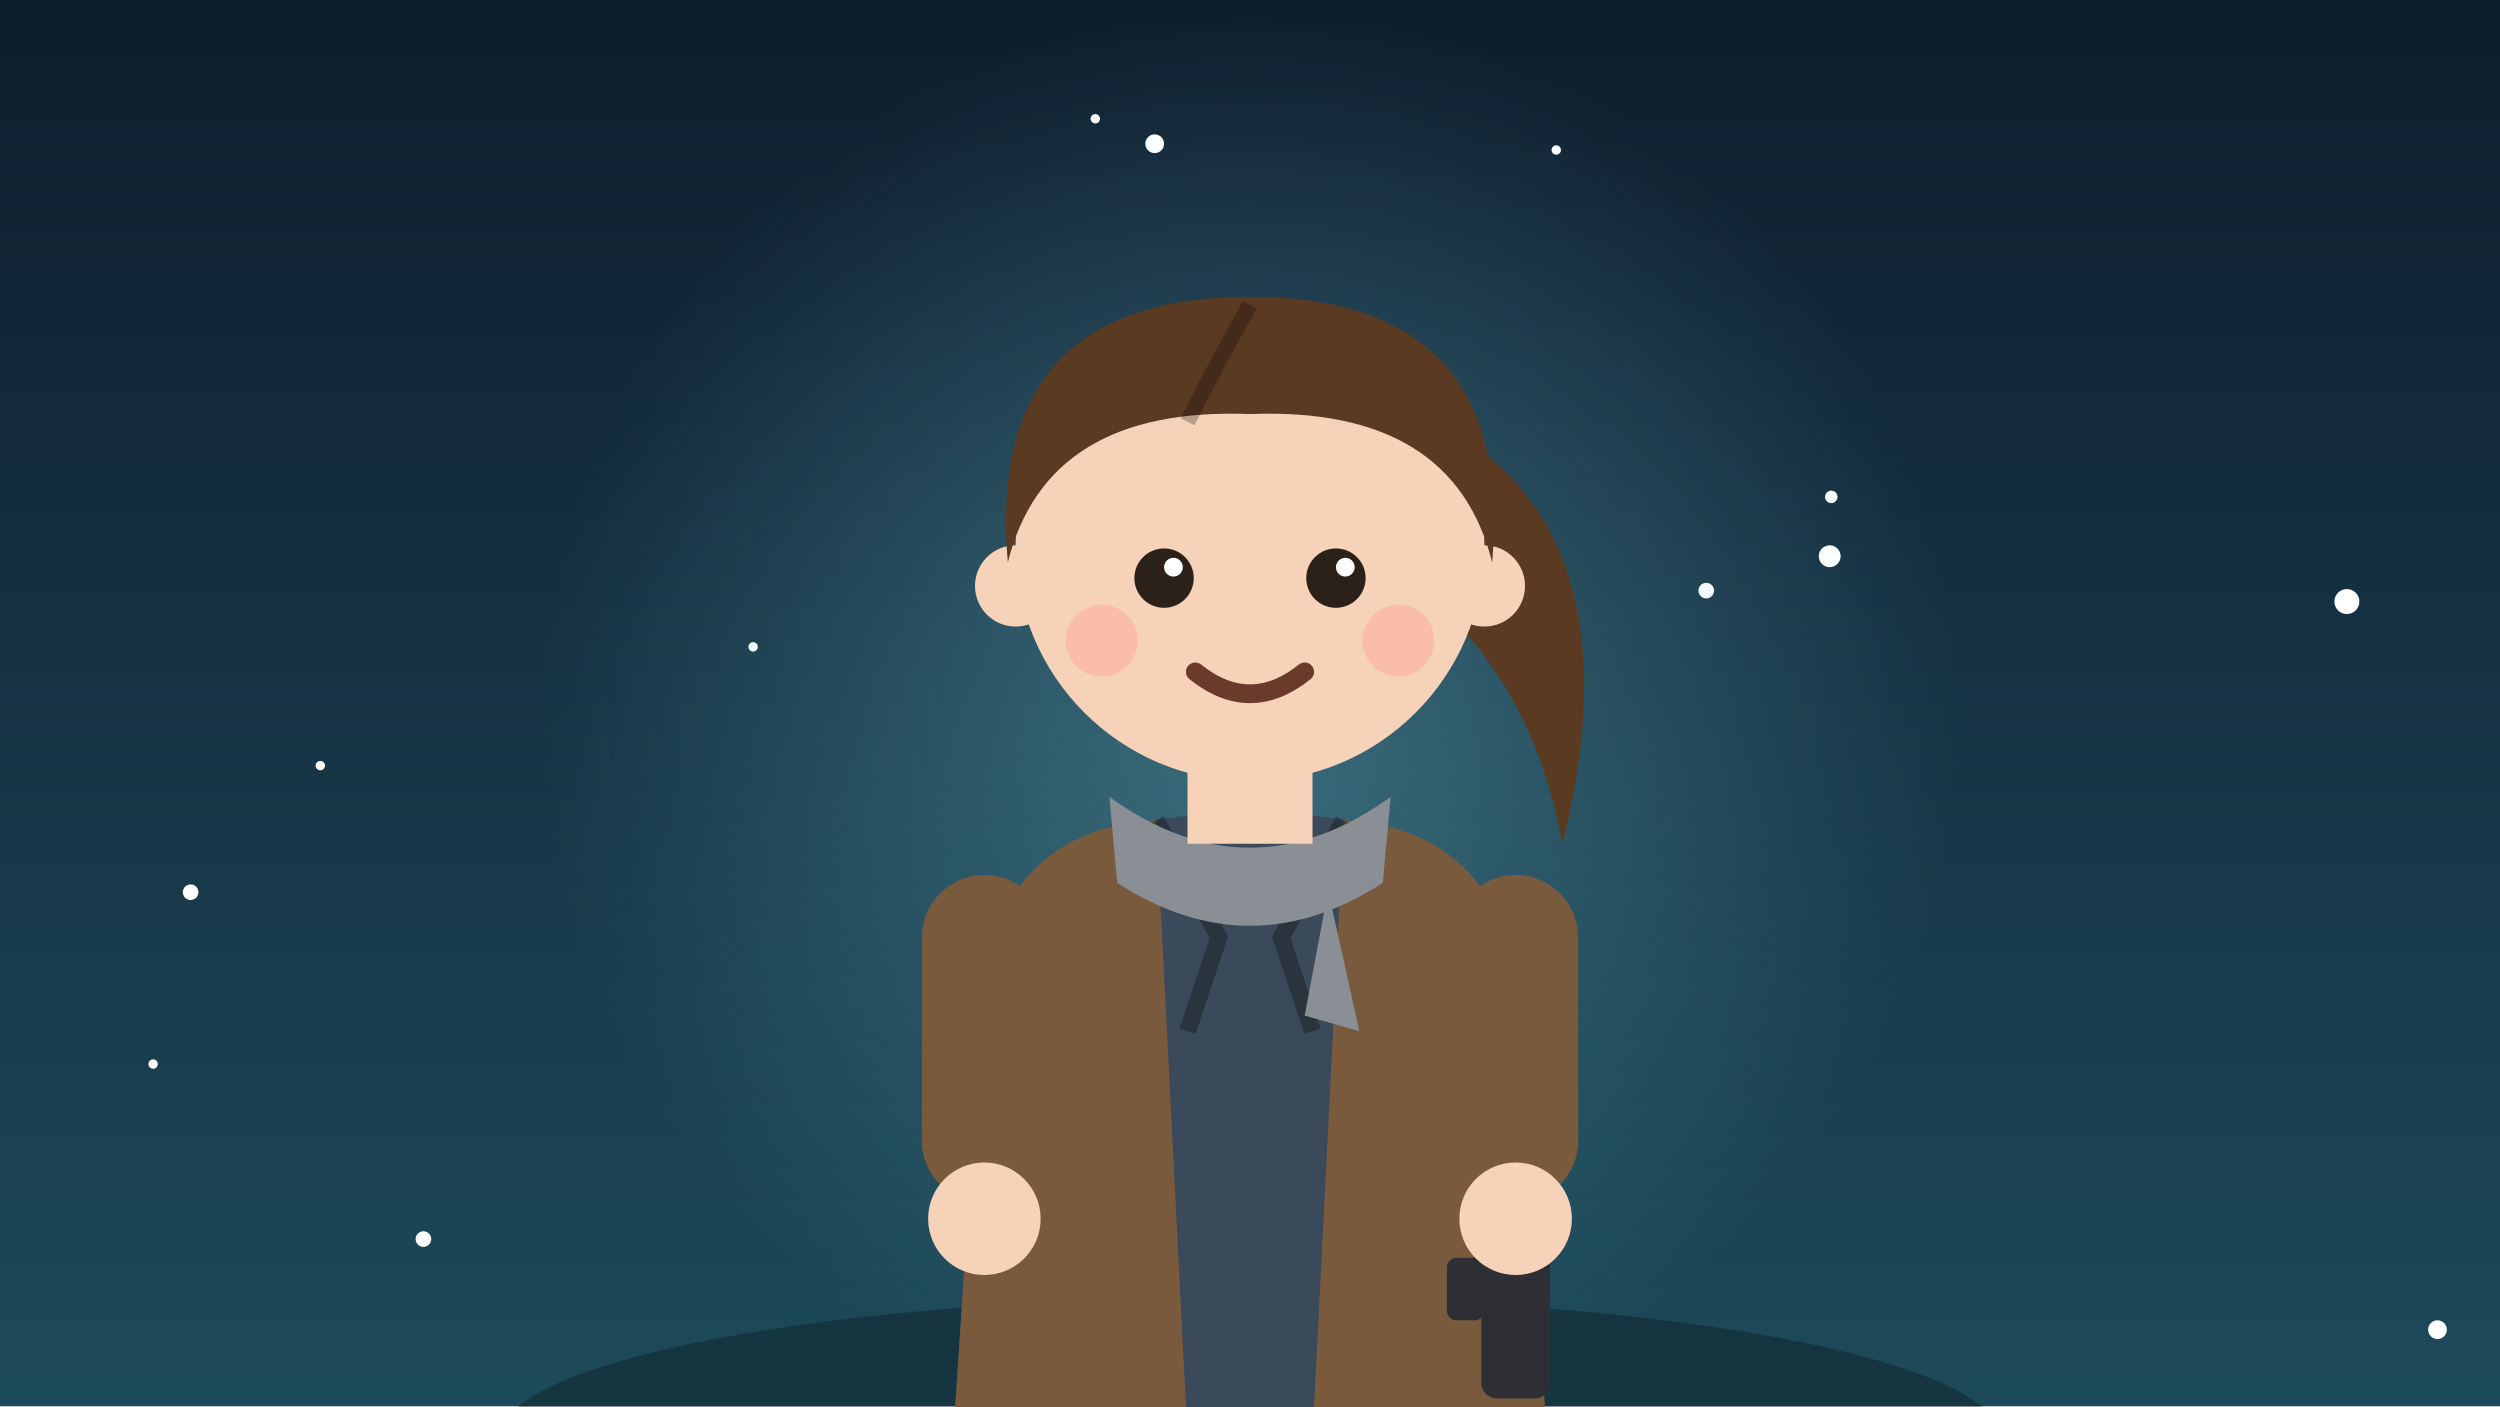
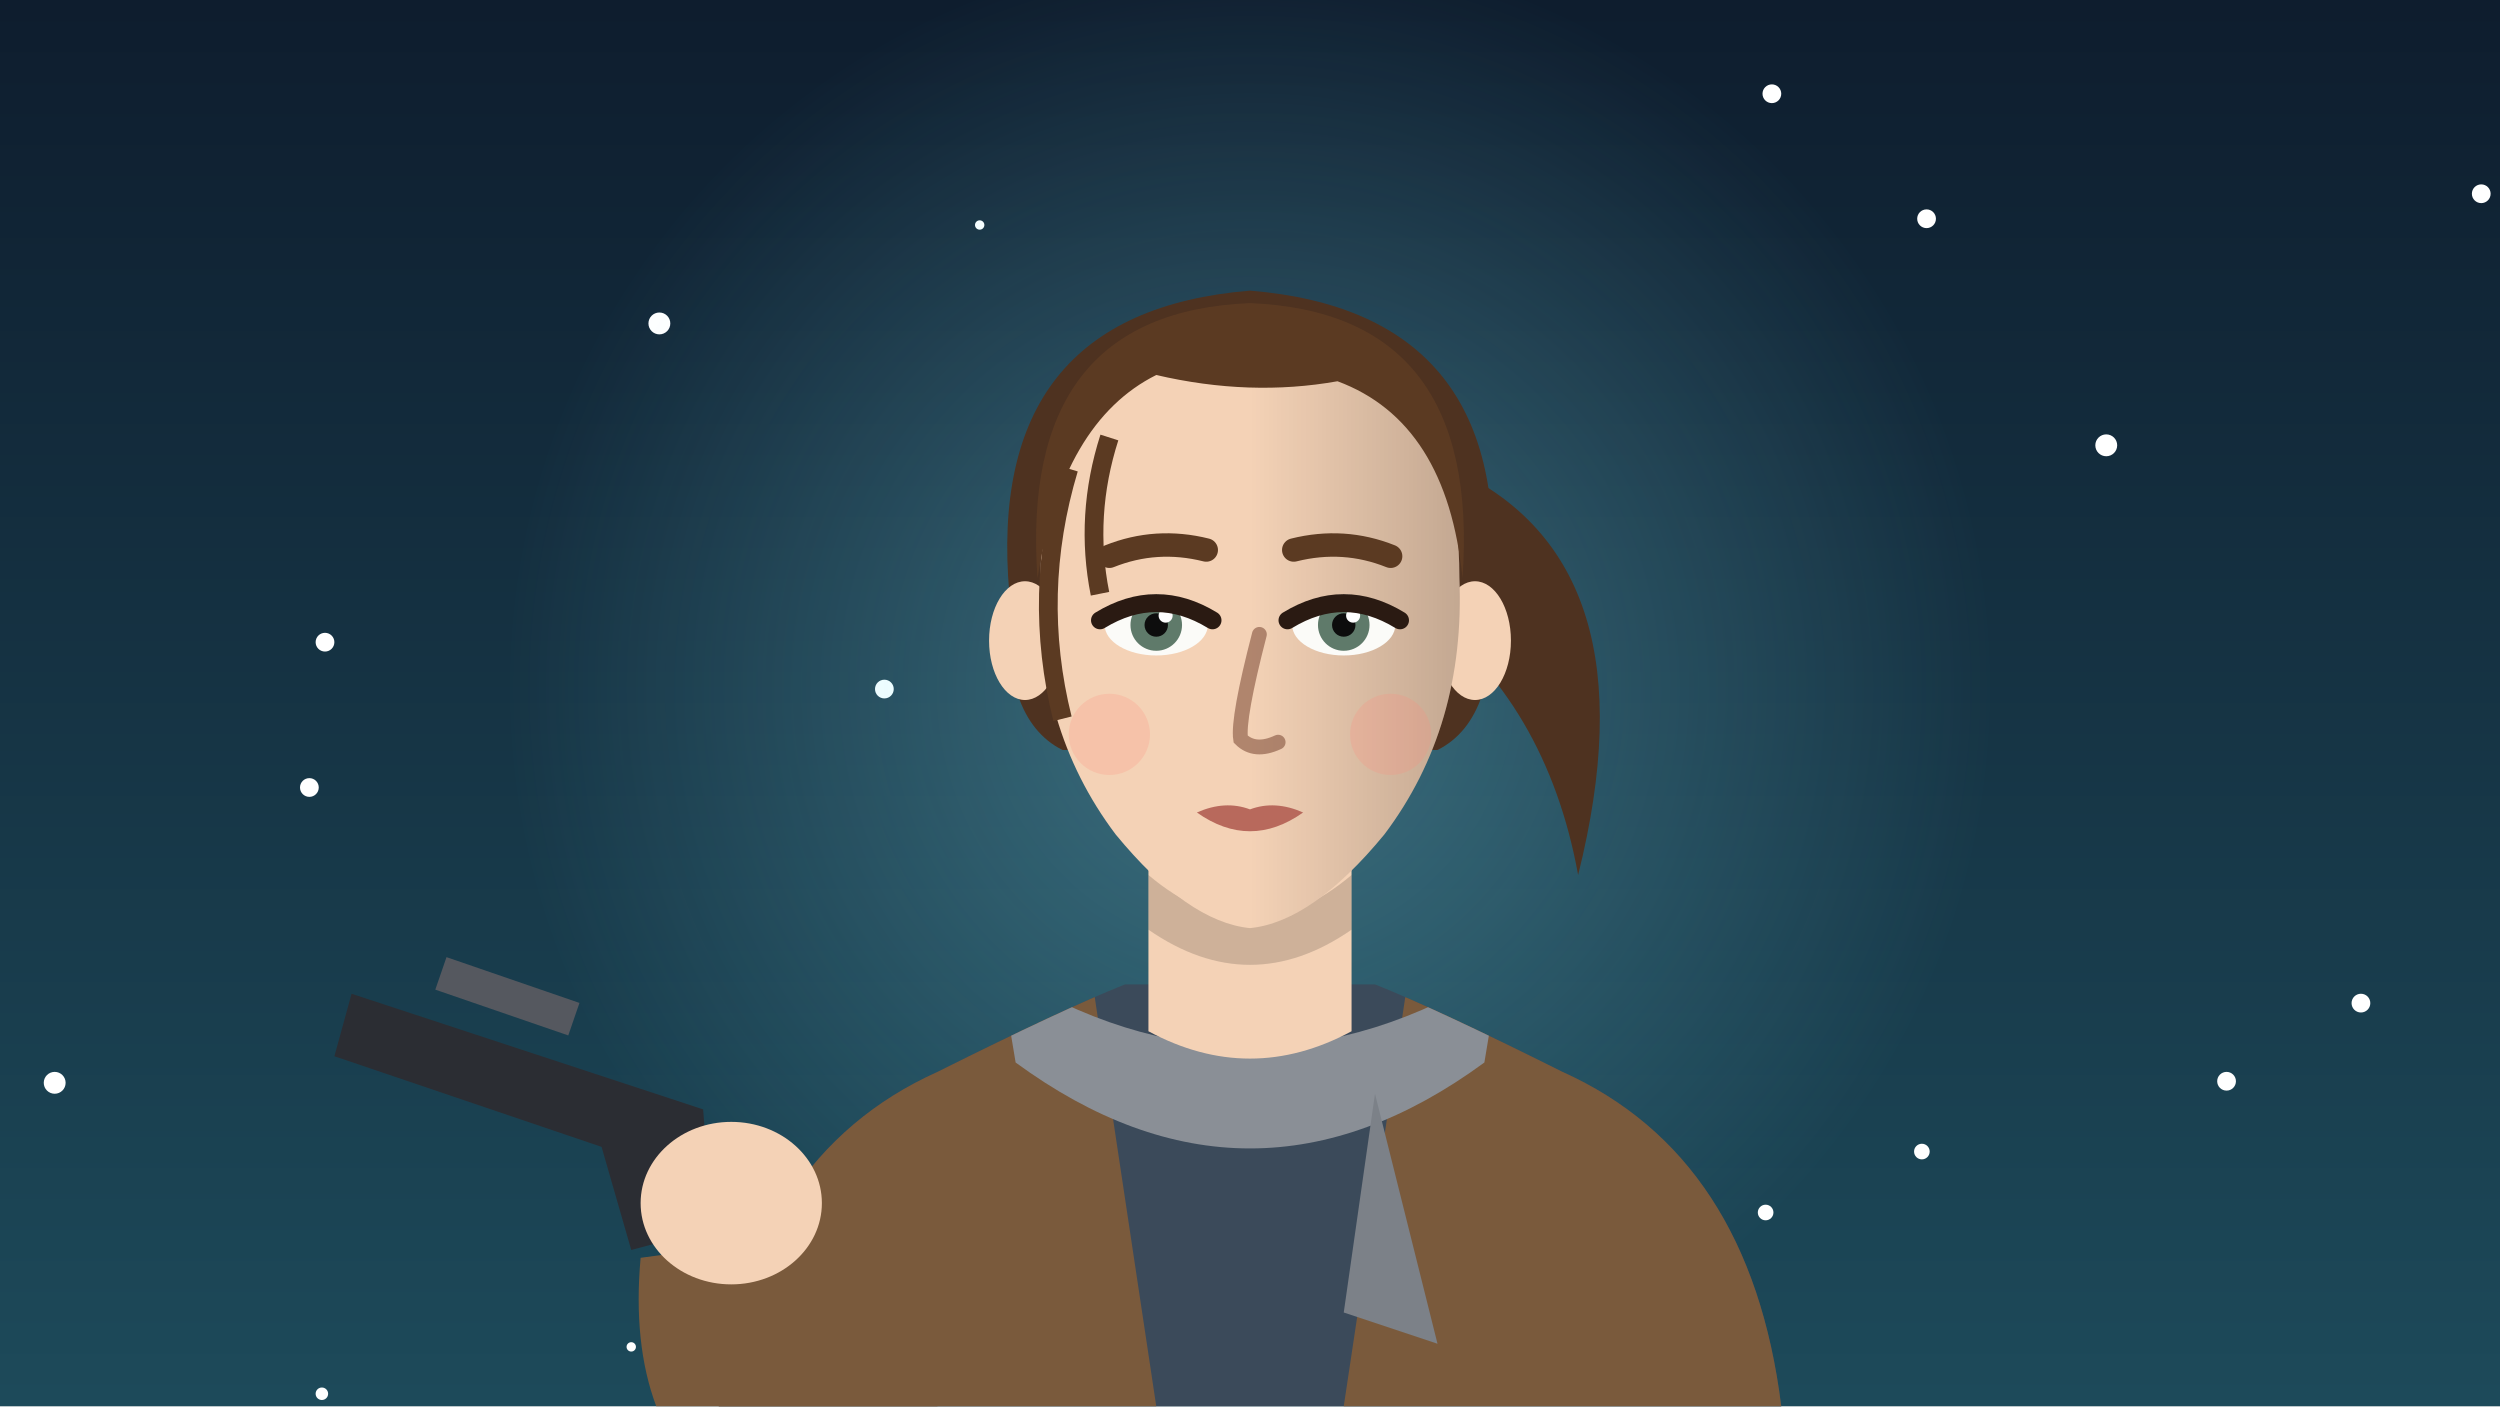
<svg xmlns="http://www.w3.org/2000/svg" viewBox="0 0 160 90" role="img" aria-label="Jyn Erso">
  <style>.tw{animation:tw 3.6s ease-in-out infinite}@keyframes tw{50%{opacity:.2}}
.bob{animation:bob 3.4s ease-in-out infinite}@keyframes bob{50%{transform:translateY(-1.3px)}}
.blink{transform-box:fill-box;transform-origin:center;animation:blink 5s infinite}@keyframes blink{0%,93%,100%{transform:scaleY(1)}96%{transform:scaleY(.1)}}
.glow{animation:glow 1.3s ease-in-out infinite}@keyframes glow{50%{opacity:.72}}
.pulse{animation:pulse 4s ease-in-out infinite}@keyframes pulse{50%{opacity:.55}}
- @media (prefers-reduced-motion:reduce){*{animation:none!important}}.ra{transform-origin:97px 57px;animation:g 3.2s ease-in-out infinite;animation-delay:-0.1s}@keyframes g{0%,44%,100%{transform:rotate(-86deg)}50%{transform:rotate(-99deg)}62%{transform:rotate(-86deg)}}.flash{opacity:0;animation:flash 3.2s infinite}@keyframes flash{0%,46%,56%,100%{opacity:0}50%{opacity:1}}.bolt{opacity:0;animation:bolt 3.2s linear infinite}@keyframes bolt{0%,47%{opacity:0;transform:translateY(0)}50%{opacity:1}78%{opacity:0;transform:translateY(70px)}100%{opacity:0;transform:translateY(70px)}}.la{transform-origin:63px 58px;animation:la 3.6s ease-in-out infinite}@keyframes la{50%{transform:rotate(5deg)}}.glint{opacity:.15;animation:glint 4s ease-in-out infinite}@keyframes glint{50%{opacity:.75}}.cape{transform-origin:80px 54px;animation:cape 4s ease-in-out infinite}@keyframes cape{50%{transform:skewX(-3deg)}}.led{animation:led 1.4s steps(1) infinite}@keyframes led{50%{opacity:.2}}</style>
+ @media (prefers-reduced-motion:reduce){*{animation:none!important}}.breath{animation:breath 4s ease-in-out infinite}@keyframes breath{50%{transform:translateY(-.9px)}}
+ .head{transform-origin:80px 62px;animation:tilt 6.5s ease-in-out infinite}@keyframes tilt{0%,100%{transform:rotate(-1.6deg)}50%{transform:rotate(1.8deg)}}
+ .look{animation:look 7s ease-in-out infinite}@keyframes look{0%,38%,100%{transform:translateX(0)}48%,66%{transform:translateX(.9px)}76%,88%{transform:translateX(-.8px)}}
+ .blinkP{transform-origin:80px 40px;animation:blinkP 5.5s infinite}@keyframes blinkP{0%,94%,100%{transform:scaleY(1)}97%{transform:scaleY(.08)}}
+ .hum{animation:hum 1.4s ease-in-out infinite}@keyframes hum{50%{opacity:.72}}
+ .swing{transform-origin:113px 78px;animation:swing 5.2s ease-in-out infinite}@keyframes swing{0%,58%,100%{transform:rotate(0)}68%{transform:rotate(-16deg)}78%{transform:rotate(7deg)}88%{transform:rotate(0)}}
+ .recoil{transform-origin:47px 77px;animation:recoil 3.2s ease-in-out infinite}@keyframes recoil{0%,44%,62%,100%{transform:rotate(0)}50%{transform:rotate(-7deg)}}
+ .muzzle{opacity:0;animation:muzzle 3.2s infinite}@keyframes muzzle{0%,46%,56%,100%{opacity:0}50%{opacity:1}}
+ .boltP{opacity:0;animation:boltP 3.2s linear infinite}@keyframes boltP{0%,47%{opacity:0;transform:translate(0,0)}50%{opacity:1}78%{opacity:0;transform:translate(-62px,-26px)}100%{opacity:0}}
+ .zapP{animation:zapP 1.5s steps(1) infinite}.z2{animation-delay:-.5s}@keyframes zapP{0%,45%,100%{opacity:0}10%,30%{opacity:1}20%{opacity:.35}}
+ .ripP{transform-box:fill-box;transform-origin:center;animation:ripP 2.2s ease-out infinite}.r2{animation-delay:-1.1s}@keyframes ripP{from{transform:scale(.4);opacity:.9}to{transform:scale(3);opacity:0}}
+ .wave{transform-origin:44px 84px;animation:wave 2.6s ease-in-out infinite}@keyframes wave{0%,100%{transform:rotate(0)}25%{transform:rotate(-12deg)}50%{transform:rotate(4deg)}75%{transform:rotate(-10deg)}}
+ .capeP{transform-origin:80px 66px;animation:capeP 5s ease-in-out infinite}@keyframes capeP{50%{transform:skewX(-2deg)}}
+ .roarP{transform-box:fill-box;transform-origin:center top;animation:roarP 4.2s ease-in-out infinite}@keyframes roarP{0%,58%,100%{transform:scaleY(.25)}68%,84%{transform:scaleY(1)}}
+ .earL{transform-origin:67px 42px;animation:earL 3.4s ease-in-out infinite}@keyframes earL{50%{transform:rotate(5deg)}}
+ .earR{transform-origin:93px 42px;animation:earR 3.4s ease-in-out infinite}@keyframes earR{50%{transform:rotate(-5deg)}}
+ .glintP{opacity:.15;animation:glintP 4.5s ease-in-out infinite}@keyframes glintP{50%{opacity:.8}}
+ .led{animation:led 1.4s steps(1) infinite}@keyframes led{50%{opacity:.2}}
+ .evil{animation:evil 2.4s ease-in-out infinite}@keyframes evil{50%{opacity:.4}}
+ .sway{transform-origin:80px 20px;animation:sway 6s ease-in-out infinite}@keyframes sway{50%{transform:rotate(1.2deg)}}</style>
  <defs>
    <linearGradient id="bg" x1="0" y1="0" x2="0" y2="1">
      <stop offset="0" stop-color="#0e1d2e" />
      <stop offset="1" stop-color="#1d4a5a" />
    </linearGradient>
    <radialGradient id="halo" cx=".5" cy=".5" r=".5">
-       <stop offset="0" stop-color="#8ff0ff" stop-opacity=".3" />
+       <stop offset="0" stop-color="#8ff0ff" stop-opacity=".32" />
      <stop offset="1" stop-color="#8ff0ff" stop-opacity="0" />
    </radialGradient>
+     <linearGradient id="fshade" x1="0" y1="0" x2="1" y2="0">
+       <stop offset=".5" stop-color="#000" stop-opacity="0" />
+       <stop offset="1" stop-color="#000" stop-opacity=".2" />
+     </linearGradient>
  </defs>
  <rect width="160" height="90" fill="url(#bg)" />
-   <circle class="tw" cx="68.1" cy="38.6" r="0.5" fill="#fff" style="animation-delay:-3.2s" />
-   <circle class="tw" cx="117.2" cy="31.8" r="0.4" fill="#fff" style="animation-delay:-0.5s" />
-   <circle class="tw" cx="20.5" cy="49" r="0.3" fill="#fff" style="animation-delay:-1.8s" />
-   <circle class="tw" cx="77.7" cy="43.5" r="0.5" fill="#fff" style="animation-delay:-0s" />
-   <circle class="tw" cx="150.2" cy="38.5" r="0.8" fill="#fff" style="animation-delay:-2.5s" />
-   <circle class="tw" cx="156" cy="85.1" r="0.6" fill="#fff" style="animation-delay:-0.5s" />
-   <circle class="tw" cx="117.1" cy="35.6" r="0.7" fill="#fff" style="animation-delay:-3.3s" />
-   <circle class="tw" cx="99.6" cy="9.6" r="0.3" fill="#fff" style="animation-delay:-2.3s" />
-   <circle class="tw" cx="12.2" cy="57.1" r="0.5" fill="#fff" style="animation-delay:-2.6s" />
-   <circle class="tw" cx="109.2" cy="37.8" r="0.5" fill="#fff" style="animation-delay:-3.3s" />
-   <circle class="tw" cx="73.9" cy="9.2" r="0.6" fill="#fff" style="animation-delay:-2.6s" />
-   <circle class="tw" cx="48.2" cy="41.4" r="0.3" fill="#fff" style="animation-delay:-1.4s" />
-   <circle class="tw" cx="9.8" cy="68.1" r="0.3" fill="#fff" style="animation-delay:-1.3s" />
-   <circle class="tw" cx="27.1" cy="79.3" r="0.5" fill="#fff" style="animation-delay:-3.9s" />
-   <circle class="tw" cx="70.1" cy="7.6" r="0.3" fill="#fff" style="animation-delay:-1.9s" />
-   <circle class="tw" cx="61.9" cy="68" r="0.3" fill="#fff" style="animation-delay:-1.5s" />
-   <circle class="pulse" cx="80" cy="46" r="46" fill="url(#halo)" />
-   <ellipse cx="80" cy="92" rx="48" ry="9" fill="#000" opacity=".28" />
-   <g class="bob">
-     <path d="M92 27 Q105 34 100 54 Q98 43 90 37Z" fill="#5b3a22" />
-     <path d="M61 92 L63 62 Q65 52 80 52 Q95 52 97 62 L99 92Z" fill="#3b4a5a" />
-     <path d="M61 92 L63 62 Q65 53 74 52.5 L76 92Z" fill="#7a5a3c" />
-     <path d="M99 92 L97 62 Q95 53 86 52.5 L84 92Z" fill="#7a5a3c" />
-     <path d="M74 52.5 L78 60 L76 66 M86 52.5 L82 60 L84 66" stroke="rgba(0,0,0,.3)" stroke-width="1.1" fill="none" />
-     <path d="M71 51 Q80 57.5 89 51 L88.5 56.5 Q80 62 71.5 56.5Z" fill="#8a8f96" />
-     <path d="M85 57 L87 66 L83.5 65Z" fill="#8a8f96" />
-     <g class="la">
-       <rect x="59" y="56" width="8" height="21" rx="4" fill="#7a5a3c" />
-       <circle cx="63" cy="78" r="3.6" fill="#f6d3b8" />
+   <circle class="tw" cx="20.6" cy="89.2" r="0.4" fill="#fff" style="animation-delay:-2.1s" />
+   <circle class="tw" cx="3.5" cy="69.3" r="0.7" fill="#fff" style="animation-delay:-3.6s" />
+   <circle class="tw" cx="20.8" cy="41.1" r="0.6" fill="#fff" style="animation-delay:-2.8s" />
+   <circle class="tw" cx="56.6" cy="44.1" r="0.6" fill="#fff" style="animation-delay:-1.2s" />
+   <circle class="tw" cx="113.4" cy="6" r="0.6" fill="#fff" style="animation-delay:-0.6s" />
+   <circle class="tw" cx="49.8" cy="84.2" r="0.5" fill="#fff" style="animation-delay:-1s" />
+   <circle class="tw" cx="134.8" cy="28.5" r="0.7" fill="#fff" style="animation-delay:-2s" />
+   <circle class="tw" cx="142.5" cy="69.2" r="0.6" fill="#fff" style="animation-delay:-0.6s" />
+   <circle class="tw" cx="62.7" cy="14.4" r="0.3" fill="#fff" style="animation-delay:-0.8s" />
+   <circle class="tw" cx="151.1" cy="64.2" r="0.6" fill="#fff" style="animation-delay:-0.6s" />
+   <circle class="tw" cx="123.3" cy="14" r="0.6" fill="#fff" style="animation-delay:-1.8s" />
+   <circle class="tw" cx="123" cy="73.7" r="0.5" fill="#fff" style="animation-delay:-3.2s" />
+   <circle class="tw" cx="42.2" cy="20.7" r="0.7" fill="#fff" style="animation-delay:-2.4s" />
+   <circle class="tw" cx="70.2" cy="77" r="0.6" fill="#fff" style="animation-delay:-3s" />
+   <circle class="tw" cx="113" cy="77.6" r="0.5" fill="#fff" style="animation-delay:-0.9s" />
+   <circle class="tw" cx="40.4" cy="86.2" r="0.3" fill="#fff" style="animation-delay:-1.6s" />
+   <circle class="tw" cx="158.8" cy="12.4" r="0.6" fill="#fff" style="animation-delay:-0.4s" />
+   <circle class="tw" cx="19.8" cy="50.4" r="0.6" fill="#fff" style="animation-delay:-0.9s" />
+   <circle class="pulse" cx="80" cy="44" r="48" fill="url(#halo)" />
+   <g class="breath">
+     <clipPath id="torsoClip">
+       <path d="M46 90 Q48 74 60 68.6 Q68 64.6 72 63 L88 63 Q92 64.6 100 68.6 Q112 74 114 90Z" />
+     </clipPath>
+     <g clip-path="url(#torsoClip)">
+       <path d="M46 90 Q48 74 60 68.6 Q68 64.6 72 63 L88 63 Q92 64.6 100 68.6 Q112 74 114 90Z" fill="#3b4a5a" />
+       <path d="M24 90 Q28 72 50 67 Q62 64 70 63.4 L74 90Z M136 90 Q132 72 110 67 Q98 64 90 63.4 L86 90Z" fill="#7a5a3c" />
+       <path d="M64 62 Q80 72 96 62 L95 68 Q80 79 65 68Z" fill="#8a8f96" />
+       <path d="M88 70 L92 86 L86 84Z" fill="#7c8188" />
    </g>
-     <rect x="76" y="46" width="8" height="8" fill="#f6d3b8" />
-     <circle cx="65" cy="37.5" r="2.6" fill="#f6d3b8" />
-     <circle cx="95" cy="37.5" r="2.6" fill="#f6d3b8" />
-     <circle cx="80" cy="35" r="15" fill="#f6d3b8" />
-     <g class="blink">
-       <circle cx="74.5" cy="37" r="1.9" fill="#2b2118" />
-       <circle cx="85.5" cy="37" r="1.9" fill="#2b2118" />
-       <circle cx="75.1" cy="36.3" r="0.6" fill="#fff" />
-       <circle cx="86.1" cy="36.3" r="0.6" fill="#fff" />
+     <path d="M73.5 53 L73.5 66 Q80 69.5 86.5 66 L86.5 53Z" fill="#f4d2b6" />
+     <path d="M73.5 56 Q80 61.5 86.5 56 L86.5 59.5 Q80 64 73.5 59.5Z" fill="#000" opacity=".16" />
+     <g class="head">
+       <path d="M64.6 38 Q63 20 80 18.6 Q97 20 95.4 38 Q96 46 92 48 L68 48 Q64 46 64.6 38Z" fill="#4e3220" />
+       <path d="M93 30 Q106 36 101 56 Q99 45 91 39Z" fill="#4e3220" />
+       <ellipse cx="65.6" cy="41" rx="2.3" ry="3.8" fill="#f4d2b6" />
+       <ellipse cx="94.4" cy="41" rx="2.3" ry="3.8" fill="#f4d2b6" />
+       <path d="M66.6 37 Q66.6 21.5 80 21 Q93.4 21.5 93.4 37 Q93.8 46.5 88.6 53.4 Q84 59 80 59.4 Q76 59 71.4 53.4 Q66.2 46.5 66.6 37Z" fill="#f4d2b6" />
+       <path d="M66.6 37 Q66.6 21.5 80 21 Q93.4 21.5 93.4 37 Q93.8 46.5 88.6 53.4 Q84 59 80 59.4 Q76 59 71.4 53.4 Q66.2 46.5 66.6 37Z" fill="url(#fshade)" />
+       <g class="blinkP">
+         <ellipse cx="74" cy="40" rx="3.3" ry="1.95" fill="#fbfbf8" />
+         <g class="look">
+           <circle cx="74" cy="40" r="1.65" fill="#5f7a6a" />
+           <circle cx="74" cy="40" r=".75" fill="#0d0d0d" />
+           <circle cx="74.6" cy="39.4" r=".45" fill="#fff" />
+         </g>
+         <path d="M70.4 39.7 Q74 37.5 77.6 39.7" stroke="#2a1a12" stroke-width="1.15" fill="none" stroke-linecap="round" />
+         <ellipse cx="86" cy="40" rx="3.3" ry="1.95" fill="#fbfbf8" />
+         <g class="look">
+           <circle cx="86" cy="40" r="1.65" fill="#5f7a6a" />
+           <circle cx="86" cy="40" r=".75" fill="#0d0d0d" />
+           <circle cx="86.6" cy="39.4" r=".45" fill="#fff" />
+         </g>
+         <path d="M82.4 39.7 Q86 37.5 89.6 39.7" stroke="#2a1a12" stroke-width="1.15" fill="none" stroke-linecap="round" />
+       </g>
+       <path d="M71 35.6 Q74 34.4 77.2 35.2 M82.8 35.2 Q86 34.4 89 35.6" stroke="#5b3a22" stroke-width="1.5" fill="none" stroke-linecap="round" />
+       <path d="M80.6 40.6 Q79.2 46 79.4 47.3 Q80.3 48.2 81.8 47.5" stroke="rgba(120,70,50,.55)" stroke-width=".95" fill="none" stroke-linecap="round" />
+       <circle cx="71" cy="47" r="2.6" fill="#ff8a7a" opacity="0.22" />
+       <circle cx="89" cy="47" r="2.6" fill="#ff8a7a" opacity="0.22" />
+       <path d="M76.6 52 Q78.4 51.2 80 51.8 Q81.6 51.2 83.4 52 Q80 54.4 76.6 52Z" fill="#b8695c" />
+       <path d="M66.4 37 Q65.2 20 80 19.4 Q94.8 20 93.6 37 Q92.6 27 85.6 24.4 Q80 25.4 74 24 Q68 27 66.4 37Z" fill="#5b3a22" />
+       <path d="M68.4 30 Q66 38 68 46 M71 28 Q69.4 33 70.4 38" stroke="#5b3a22" stroke-width="1.2" fill="none" />
    </g>
-     <path d="M76.5 43 Q80 45.8 83.5 43" stroke="#6a3b2a" stroke-width="1.2" fill="none" stroke-linecap="round" />
-     <circle cx="70.5" cy="41" r="2.3" fill="#ff8a8a" opacity=".3" />
-     <circle cx="89.5" cy="41" r="2.3" fill="#ff8a8a" opacity=".3" />
-     <path d="M64.5 36 Q63 19 80 19 Q97 19 95.5 36 Q93 26 80 26.5 Q67 26 64.5 36Z" fill="#5b3a22" />
-     <path d="M80 19.5 Q78 23 76 27" stroke="rgba(0,0,0,.25)" stroke-width="1" fill="none" />
-     <g class="ra">
-       <rect x="93" y="56" width="8" height="21" rx="4" fill="#7a5a3c" />
-       <rect x="94.8" y="78" width="4.4" height="11.5" rx="1" fill="#2d2f35" />
-       <rect x="92.6" y="80.5" width="2.4" height="4" rx=".6" fill="#2d2f35" />
-       <g class="flash">
-         <circle cx="97" cy="92.5" r="3.2" fill="#ffd34d" />
-         <circle cx="97" cy="92.5" r="1.5" fill="#fff" />
+     <path d="M60 90 Q58 82 52 79 L41 80.5 Q40.5 86 42 90Z" fill="#7a5a3c" />
+     <g class="recoil">
+       <path d="M45 71 L22.5 63.6 L21.4 67.6 L38.5 73.4 L40.4 80 L45.6 78.6Z" fill="#2b2d33" />
+       <rect x="28" y="62.5" width="9" height="2.2" fill="#55585f" transform="rotate(19 32 63.6)" />
+       <ellipse cx="46.8" cy="77" rx="5.8" ry="5.2" fill="#f4d2b6" />
+       <g class="muzzle">
+         <circle cx="20.5" cy="65.4" r="4.2" fill="#ffd34d" />
+         <circle cx="20.5" cy="65.4" r="2" fill="#fff" />
      </g>
-       <line class="bolt" x1="97" y1="95" x2="97" y2="104" stroke="#ff4545" stroke-width="1.8" stroke-linecap="round" />
-       <circle cx="97" cy="78" r="3.6" fill="#f6d3b8" />
+       <line class="boltP" x1="16" y1="63.6" x2="7" y2="60" stroke="#ff4040" stroke-width="2.4" stroke-linecap="round" />
    </g>
  </g>
</svg>
